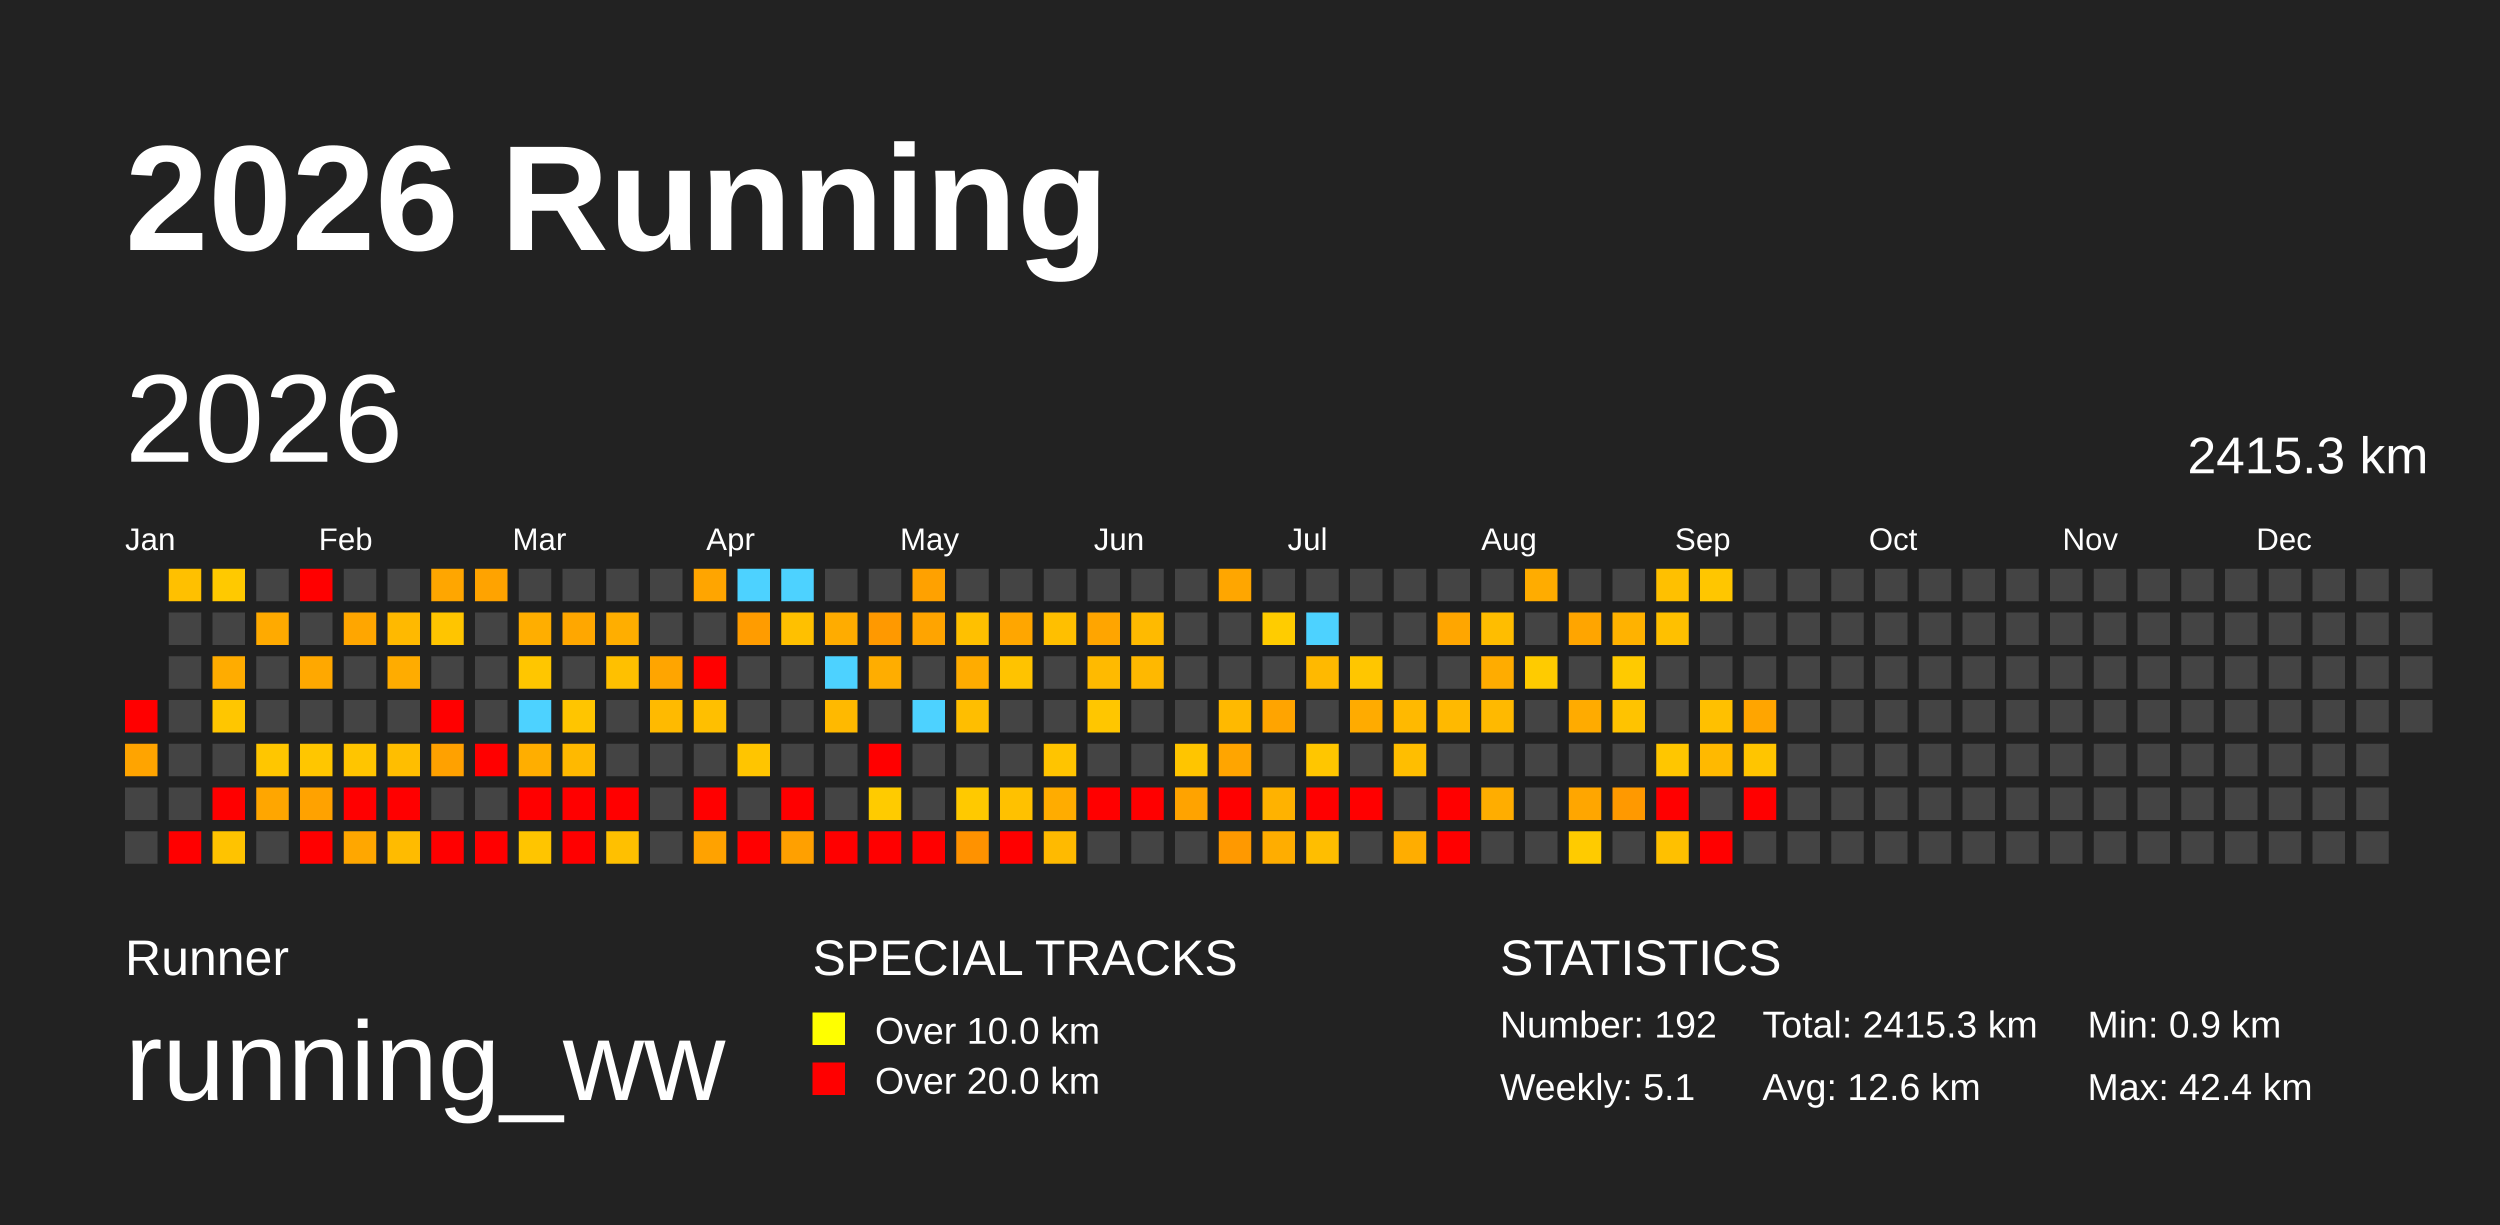
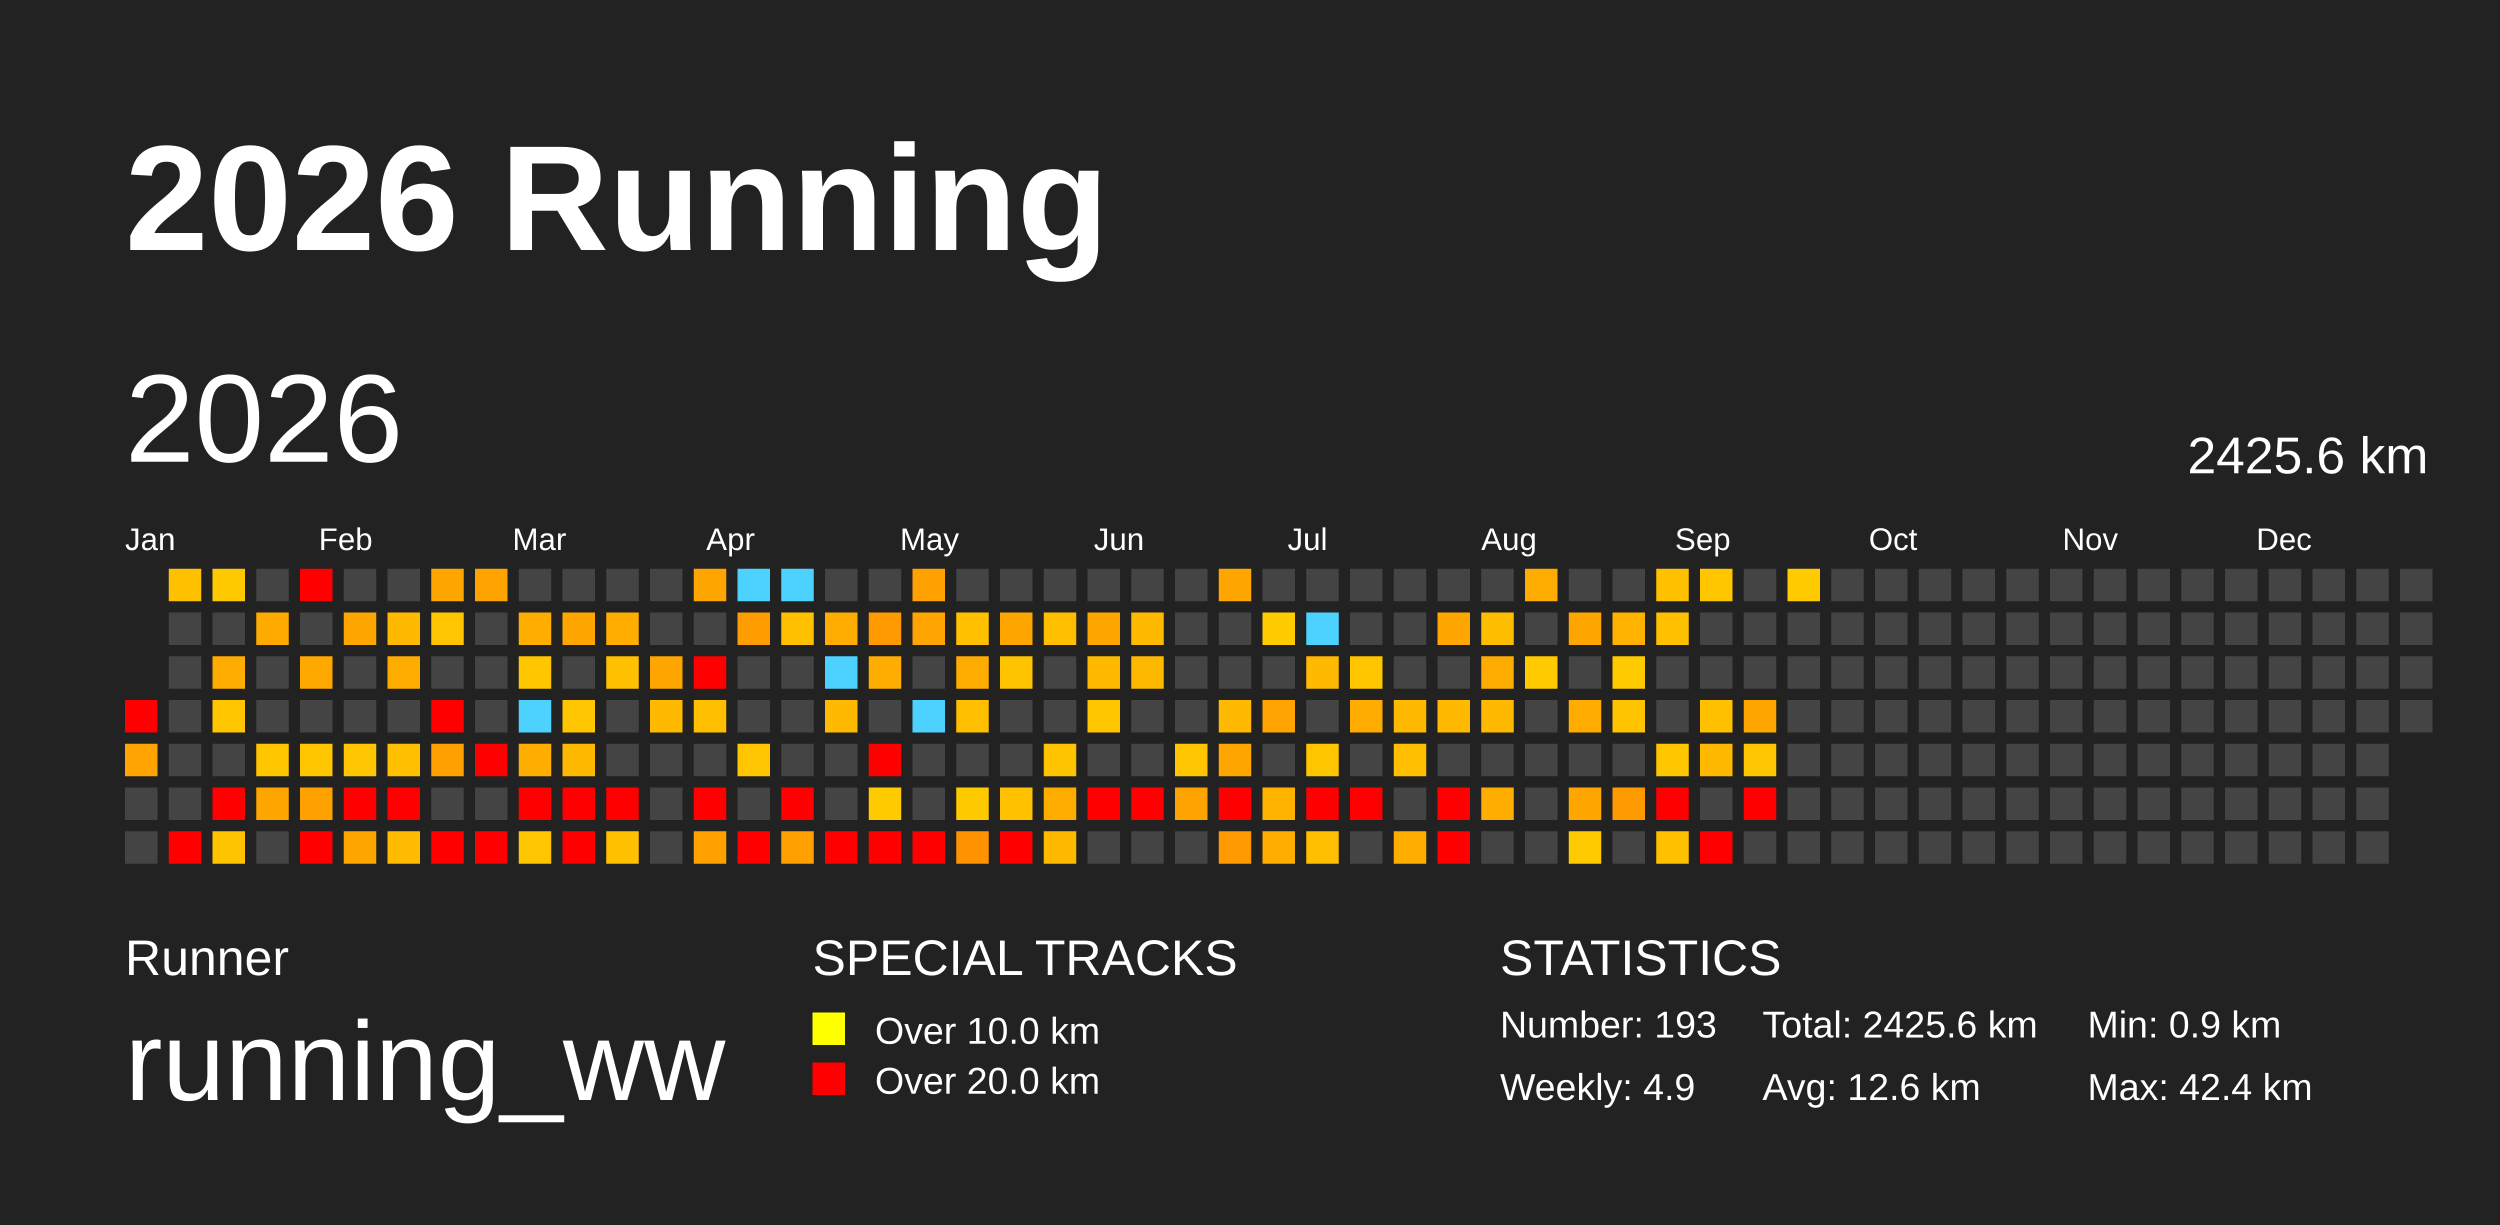
<svg xmlns="http://www.w3.org/2000/svg" baseProfile="full" height="98mm" version="1.1" viewBox="0,0,200,98" width="200mm">
  <defs />
  <rect fill="#222222" height="98" width="200" x="0" y="0" />
  <text fill="#FFFFFF" style="font-size:12px; font-family:Arial; font-weight:bold;" x="10" y="20">2026 Running</text>
  <text fill="#FFFFFF" style="font-size:4px; font-family:Arial" x="10" y="78">Runner</text>
  <text fill="#FFFFFF" style="font-size:9px; font-family:Arial" x="10" y="88">running_ww</text>
  <text fill="#FFFFFF" style="font-size:4px; font-family:Arial" x="65" y="78">SPECIAL TRACKS</text>
  <rect fill="yellow" height="2.6" width="2.6" x="65" y="81" />
  <text fill="#FFFFFF" style="font-size:3px; font-family:Arial" x="70" y="83.5">Over 10.0 km</text>
  <rect fill="red" height="2.6" width="2.6" x="65" y="85" />
  <text fill="#FFFFFF" style="font-size:3px; font-family:Arial" x="70" y="87.5">Over 20.0 km</text>
  <text fill="#FFFFFF" style="font-size:4px; font-family:Arial" x="120" y="78">STATISTICS</text>
-   <text fill="#FFFFFF" style="font-size:3px; font-family:Arial" x="120" y="83">Number: 192</text>
-   <text fill="#FFFFFF" style="font-size:3px; font-family:Arial" x="120" y="88">Weekly: 5.1</text>
-   <text fill="#FFFFFF" style="font-size:3px; font-family:Arial" x="141" y="83">Total: 2415.3 km</text>
+   <text fill="#FFFFFF" style="font-size:3px; font-family:Arial" x="120" y="83">Number: 193</text>
+   <text fill="#FFFFFF" style="font-size:3px; font-family:Arial" x="120" y="88">Weekly: 4.9</text>
+   <text fill="#FFFFFF" style="font-size:3px; font-family:Arial" x="141" y="83">Total: 2425.6 km</text>
  <text fill="#FFFFFF" style="font-size:3px; font-family:Arial" x="141" y="88">Avg: 12.6 km</text>
  <text fill="#FFFFFF" style="font-size:3px; font-family:Arial" x="167" y="83">Min: 0.9 km</text>
  <text fill="#FFFFFF" style="font-size:3px; font-family:Arial" x="167" y="88">Max: 42.4 km</text>
  <text dominant-baseline="hanging" fill="#FFFFFF" style="font-size:10.0px; font-family:Arial;" x="10" y="30">2026</text>
-   <text dominant-baseline="hanging" fill="#FFFFFF" style="font-size:4.125px; font-family:Arial;" x="175" y="35">2415.3 km</text>
+   <text dominant-baseline="hanging" fill="#FFFFFF" style="font-size:4.125px; font-family:Arial;" x="175" y="35">2425.6 km</text>
  <text fill="#FFFFFF" style="font-size:2.5px; font-family:Arial" x="10.0" y="44">Jan</text>
  <text fill="#FFFFFF" style="font-size:2.5px; font-family:Arial" x="25.5" y="44">Feb</text>
  <text fill="#FFFFFF" style="font-size:2.5px; font-family:Arial" x="41.0" y="44">Mar</text>
  <text fill="#FFFFFF" style="font-size:2.5px; font-family:Arial" x="56.5" y="44">Apr</text>
  <text fill="#FFFFFF" style="font-size:2.5px; font-family:Arial" x="72.0" y="44">May</text>
  <text fill="#FFFFFF" style="font-size:2.5px; font-family:Arial" x="87.5" y="44">Jun</text>
  <text fill="#FFFFFF" style="font-size:2.5px; font-family:Arial" x="103.0" y="44">Jul</text>
  <text fill="#FFFFFF" style="font-size:2.5px; font-family:Arial" x="118.5" y="44">Aug</text>
  <text fill="#FFFFFF" style="font-size:2.5px; font-family:Arial" x="134.0" y="44">Sep</text>
  <text fill="#FFFFFF" style="font-size:2.5px; font-family:Arial" x="149.5" y="44">Oct</text>
  <text fill="#FFFFFF" style="font-size:2.5px; font-family:Arial" x="165.0" y="44">Nov</text>
  <text fill="#FFFFFF" style="font-size:2.5px; font-family:Arial" x="180.5" y="44">Dec</text>
  <rect fill="red" height="2.6" width="2.6" x="10.0" y="56.0" />
  <rect fill="#ffa400" height="2.6" width="2.6" x="10.0" y="59.5" />
  <rect fill="#444444" height="2.6" width="2.6" x="10.0" y="63.0" />
  <rect fill="#444444" height="2.6" width="2.6" x="10.0" y="66.5" />
  <rect fill="#ffc000" height="2.6" width="2.6" x="13.5" y="45.5" />
  <rect fill="#444444" height="2.6" width="2.6" x="13.5" y="49.0" />
  <rect fill="#444444" height="2.6" width="2.6" x="13.5" y="52.5" />
  <rect fill="#444444" height="2.6" width="2.6" x="13.5" y="56.0" />
  <rect fill="#444444" height="2.6" width="2.6" x="13.5" y="59.5" />
  <rect fill="#444444" height="2.6" width="2.6" x="13.5" y="63.0" />
  <rect fill="red" height="2.6" width="2.6" x="13.5" y="66.5" />
  <rect fill="#ffc900" height="2.6" width="2.6" x="17.0" y="45.5" />
  <rect fill="#444444" height="2.6" width="2.6" x="17.0" y="49.0" />
  <rect fill="#ffac00" height="2.6" width="2.6" x="17.0" y="52.5" />
  <rect fill="#ffc600" height="2.6" width="2.6" x="17.0" y="56.0" />
  <rect fill="#444444" height="2.6" width="2.6" x="17.0" y="59.5" />
  <rect fill="red" height="2.6" width="2.6" x="17.0" y="63.0" />
  <rect fill="#ffc300" height="2.6" width="2.6" x="17.0" y="66.5" />
  <rect fill="#444444" height="2.6" width="2.6" x="20.5" y="45.5" />
  <rect fill="#ffaa00" height="2.6" width="2.6" x="20.5" y="49.0" />
  <rect fill="#444444" height="2.6" width="2.6" x="20.5" y="52.5" />
  <rect fill="#444444" height="2.6" width="2.6" x="20.5" y="56.0" />
  <rect fill="#ffc600" height="2.6" width="2.6" x="20.5" y="59.5" />
  <rect fill="#ffa600" height="2.6" width="2.6" x="20.5" y="63.0" />
  <rect fill="#444444" height="2.6" width="2.6" x="20.5" y="66.5" />
  <rect fill="red" height="2.6" width="2.6" x="24.0" y="45.5" />
  <rect fill="#444444" height="2.6" width="2.6" x="24.0" y="49.0" />
  <rect fill="#ffa800" height="2.6" width="2.6" x="24.0" y="52.5" />
  <rect fill="#444444" height="2.6" width="2.6" x="24.0" y="56.0" />
  <rect fill="#ffc600" height="2.6" width="2.6" x="24.0" y="59.5" />
  <rect fill="#ffa200" height="2.6" width="2.6" x="24.0" y="63.0" />
  <rect fill="red" height="2.6" width="2.6" x="24.0" y="66.5" />
  <rect fill="#444444" height="2.6" width="2.6" x="27.5" y="45.5" />
  <rect fill="#ffa600" height="2.6" width="2.6" x="27.5" y="49.0" />
  <rect fill="#444444" height="2.6" width="2.6" x="27.5" y="52.5" />
  <rect fill="#444444" height="2.6" width="2.6" x="27.5" y="56.0" />
  <rect fill="#ffc500" height="2.6" width="2.6" x="27.5" y="59.5" />
  <rect fill="red" height="2.6" width="2.6" x="27.5" y="63.0" />
  <rect fill="#ffa700" height="2.6" width="2.6" x="27.5" y="66.5" />
  <rect fill="#444444" height="2.6" width="2.6" x="31.0" y="45.5" />
  <rect fill="#ffb900" height="2.6" width="2.6" x="31.0" y="49.0" />
  <rect fill="#ffac00" height="2.6" width="2.6" x="31.0" y="52.5" />
  <rect fill="#444444" height="2.6" width="2.6" x="31.0" y="56.0" />
  <rect fill="#ffbe00" height="2.6" width="2.6" x="31.0" y="59.5" />
  <rect fill="red" height="2.6" width="2.6" x="31.0" y="63.0" />
  <rect fill="#ffbb00" height="2.6" width="2.6" x="31.0" y="66.5" />
  <rect fill="#ffa600" height="2.6" width="2.6" x="34.5" y="45.5" />
  <rect fill="#ffc500" height="2.6" width="2.6" x="34.5" y="49.0" />
  <rect fill="#444444" height="2.6" width="2.6" x="34.5" y="52.5" />
  <rect fill="red" height="2.6" width="2.6" x="34.5" y="56.0" />
  <rect fill="#ffa100" height="2.6" width="2.6" x="34.5" y="59.5" />
  <rect fill="#444444" height="2.6" width="2.6" x="34.5" y="63.0" />
  <rect fill="red" height="2.6" width="2.6" x="34.5" y="66.5" />
  <rect fill="#ffa300" height="2.6" width="2.6" x="38.0" y="45.5" />
  <rect fill="#444444" height="2.6" width="2.6" x="38.0" y="49.0" />
  <rect fill="#444444" height="2.6" width="2.6" x="38.0" y="52.5" />
  <rect fill="#444444" height="2.6" width="2.6" x="38.0" y="56.0" />
  <rect fill="red" height="2.6" width="2.6" x="38.0" y="59.5" />
  <rect fill="#444444" height="2.6" width="2.6" x="38.0" y="63.0" />
  <rect fill="red" height="2.6" width="2.6" x="38.0" y="66.5" />
  <rect fill="#444444" height="2.6" width="2.6" x="41.5" y="45.5" />
  <rect fill="#ffae00" height="2.6" width="2.6" x="41.5" y="49.0" />
  <rect fill="#ffc600" height="2.6" width="2.6" x="41.5" y="52.5" />
  <rect fill="#4dd2ff" height="2.6" width="2.6" x="41.5" y="56.0" />
  <rect fill="#ffae00" height="2.6" width="2.6" x="41.5" y="59.5" />
  <rect fill="red" height="2.6" width="2.6" x="41.5" y="63.0" />
  <rect fill="#ffc500" height="2.6" width="2.6" x="41.5" y="66.5" />
  <rect fill="#444444" height="2.6" width="2.6" x="45.0" y="45.5" />
  <rect fill="#ffa700" height="2.6" width="2.6" x="45.0" y="49.0" />
  <rect fill="#444444" height="2.6" width="2.6" x="45.0" y="52.5" />
  <rect fill="#ffc500" height="2.6" width="2.6" x="45.0" y="56.0" />
  <rect fill="#ffb900" height="2.6" width="2.6" x="45.0" y="59.5" />
  <rect fill="red" height="2.6" width="2.6" x="45.0" y="63.0" />
  <rect fill="red" height="2.6" width="2.6" x="45.0" y="66.5" />
  <rect fill="#444444" height="2.6" width="2.6" x="48.5" y="45.5" />
  <rect fill="#ffae00" height="2.6" width="2.6" x="48.5" y="49.0" />
  <rect fill="#ffc000" height="2.6" width="2.6" x="48.5" y="52.5" />
  <rect fill="#444444" height="2.6" width="2.6" x="48.5" y="56.0" />
  <rect fill="#444444" height="2.6" width="2.6" x="48.5" y="59.5" />
  <rect fill="red" height="2.6" width="2.6" x="48.5" y="63.0" />
  <rect fill="#ffc000" height="2.6" width="2.6" x="48.5" y="66.5" />
  <rect fill="#444444" height="2.6" width="2.6" x="52.0" y="45.5" />
  <rect fill="#444444" height="2.6" width="2.6" x="52.0" y="49.0" />
  <rect fill="#ffa500" height="2.6" width="2.6" x="52.0" y="52.5" />
  <rect fill="#ffba00" height="2.6" width="2.6" x="52.0" y="56.0" />
  <rect fill="#444444" height="2.6" width="2.6" x="52.0" y="59.5" />
  <rect fill="#444444" height="2.6" width="2.6" x="52.0" y="63.0" />
  <rect fill="#444444" height="2.6" width="2.6" x="52.0" y="66.5" />
  <rect fill="#ffa500" height="2.6" width="2.6" x="55.5" y="45.5" />
  <rect fill="#444444" height="2.6" width="2.6" x="55.5" y="49.0" />
  <rect fill="red" height="2.6" width="2.6" x="55.5" y="52.5" />
  <rect fill="#ffbf00" height="2.6" width="2.6" x="55.5" y="56.0" />
  <rect fill="#444444" height="2.6" width="2.6" x="55.5" y="59.5" />
  <rect fill="red" height="2.6" width="2.6" x="55.5" y="63.0" />
  <rect fill="#ffa200" height="2.6" width="2.6" x="55.5" y="66.5" />
  <rect fill="#4dd2ff" height="2.6" width="2.6" x="59.0" y="45.5" />
  <rect fill="#ff9c00" height="2.6" width="2.6" x="59.0" y="49.0" />
  <rect fill="#444444" height="2.6" width="2.6" x="59.0" y="52.5" />
  <rect fill="#444444" height="2.6" width="2.6" x="59.0" y="56.0" />
  <rect fill="#ffc500" height="2.6" width="2.6" x="59.0" y="59.5" />
  <rect fill="#444444" height="2.6" width="2.6" x="59.0" y="63.0" />
  <rect fill="red" height="2.6" width="2.6" x="59.0" y="66.5" />
  <rect fill="#4dd2ff" height="2.6" width="2.6" x="62.5" y="45.5" />
  <rect fill="#ffc000" height="2.6" width="2.6" x="62.5" y="49.0" />
  <rect fill="#444444" height="2.6" width="2.6" x="62.5" y="52.5" />
  <rect fill="#444444" height="2.6" width="2.6" x="62.5" y="56.0" />
  <rect fill="#444444" height="2.6" width="2.6" x="62.5" y="59.5" />
  <rect fill="red" height="2.6" width="2.6" x="62.5" y="63.0" />
  <rect fill="#ffa000" height="2.6" width="2.6" x="62.5" y="66.5" />
  <rect fill="#444444" height="2.6" width="2.6" x="66.0" y="45.5" />
  <rect fill="#ffac00" height="2.6" width="2.6" x="66.0" y="49.0" />
  <rect fill="#4dd2ff" height="2.6" width="2.6" x="66.0" y="52.5" />
  <rect fill="#ffb900" height="2.6" width="2.6" x="66.0" y="56.0" />
  <rect fill="#444444" height="2.6" width="2.6" x="66.0" y="59.5" />
  <rect fill="#444444" height="2.6" width="2.6" x="66.0" y="63.0" />
  <rect fill="red" height="2.6" width="2.6" x="66.0" y="66.5" />
  <rect fill="#444444" height="2.6" width="2.6" x="69.5" y="45.5" />
  <rect fill="#ff9900" height="2.6" width="2.6" x="69.5" y="49.0" />
  <rect fill="#ffad00" height="2.6" width="2.6" x="69.5" y="52.5" />
  <rect fill="#444444" height="2.6" width="2.6" x="69.5" y="56.0" />
  <rect fill="red" height="2.6" width="2.6" x="69.5" y="59.5" />
  <rect fill="#ffcb00" height="2.6" width="2.6" x="69.5" y="63.0" />
  <rect fill="red" height="2.6" width="2.6" x="69.5" y="66.5" />
  <rect fill="#ffa100" height="2.6" width="2.6" x="73.0" y="45.5" />
  <rect fill="#ffa400" height="2.6" width="2.6" x="73.0" y="49.0" />
  <rect fill="#444444" height="2.6" width="2.6" x="73.0" y="52.5" />
  <rect fill="#4dd2ff" height="2.6" width="2.6" x="73.0" y="56.0" />
  <rect fill="#444444" height="2.6" width="2.6" x="73.0" y="59.5" />
  <rect fill="#444444" height="2.6" width="2.6" x="73.0" y="63.0" />
  <rect fill="red" height="2.6" width="2.6" x="73.0" y="66.5" />
  <rect fill="#444444" height="2.6" width="2.6" x="76.5" y="45.5" />
  <rect fill="#ffc000" height="2.6" width="2.6" x="76.5" y="49.0" />
  <rect fill="#ffac00" height="2.6" width="2.6" x="76.5" y="52.5" />
  <rect fill="#ffbe00" height="2.6" width="2.6" x="76.5" y="56.0" />
  <rect fill="#444444" height="2.6" width="2.6" x="76.5" y="59.5" />
  <rect fill="#ffc900" height="2.6" width="2.6" x="76.5" y="63.0" />
  <rect fill="#ff9200" height="2.6" width="2.6" x="76.5" y="66.5" />
  <rect fill="#444444" height="2.6" width="2.6" x="80.0" y="45.5" />
  <rect fill="#ffa600" height="2.6" width="2.6" x="80.0" y="49.0" />
  <rect fill="#ffc300" height="2.6" width="2.6" x="80.0" y="52.5" />
  <rect fill="#444444" height="2.6" width="2.6" x="80.0" y="56.0" />
  <rect fill="#444444" height="2.6" width="2.6" x="80.0" y="59.5" />
  <rect fill="#ffc100" height="2.6" width="2.6" x="80.0" y="63.0" />
  <rect fill="red" height="2.6" width="2.6" x="80.0" y="66.5" />
  <rect fill="#444444" height="2.6" width="2.6" x="83.5" y="45.5" />
  <rect fill="#ffbf00" height="2.6" width="2.6" x="83.5" y="49.0" />
  <rect fill="#444444" height="2.6" width="2.6" x="83.5" y="52.5" />
  <rect fill="#444444" height="2.6" width="2.6" x="83.5" y="56.0" />
  <rect fill="#ffc400" height="2.6" width="2.6" x="83.5" y="59.5" />
  <rect fill="#ffac00" height="2.6" width="2.6" x="83.5" y="63.0" />
  <rect fill="#ffba00" height="2.6" width="2.6" x="83.5" y="66.5" />
  <rect fill="#444444" height="2.6" width="2.6" x="87.0" y="45.5" />
  <rect fill="#ffa500" height="2.6" width="2.6" x="87.0" y="49.0" />
  <rect fill="#ffba00" height="2.6" width="2.6" x="87.0" y="52.5" />
  <rect fill="#ffc600" height="2.6" width="2.6" x="87.0" y="56.0" />
  <rect fill="#444444" height="2.6" width="2.6" x="87.0" y="59.5" />
  <rect fill="red" height="2.6" width="2.6" x="87.0" y="63.0" />
  <rect fill="#444444" height="2.6" width="2.6" x="87.0" y="66.5" />
  <rect fill="#444444" height="2.6" width="2.6" x="90.5" y="45.5" />
  <rect fill="#ffba00" height="2.6" width="2.6" x="90.5" y="49.0" />
  <rect fill="#ffb800" height="2.6" width="2.6" x="90.5" y="52.5" />
  <rect fill="#444444" height="2.6" width="2.6" x="90.5" y="56.0" />
  <rect fill="#444444" height="2.6" width="2.6" x="90.5" y="59.5" />
  <rect fill="red" height="2.6" width="2.6" x="90.5" y="63.0" />
  <rect fill="#444444" height="2.6" width="2.6" x="90.5" y="66.5" />
  <rect fill="#444444" height="2.6" width="2.6" x="94.0" y="45.5" />
  <rect fill="#444444" height="2.6" width="2.6" x="94.0" y="49.0" />
  <rect fill="#444444" height="2.6" width="2.6" x="94.0" y="52.5" />
  <rect fill="#444444" height="2.6" width="2.6" x="94.0" y="56.0" />
  <rect fill="#ffc500" height="2.6" width="2.6" x="94.0" y="59.5" />
  <rect fill="#ffa300" height="2.6" width="2.6" x="94.0" y="63.0" />
  <rect fill="#444444" height="2.6" width="2.6" x="94.0" y="66.5" />
  <rect fill="#ffa600" height="2.6" width="2.6" x="97.5" y="45.5" />
  <rect fill="#444444" height="2.6" width="2.6" x="97.5" y="49.0" />
  <rect fill="#444444" height="2.6" width="2.6" x="97.5" y="52.5" />
  <rect fill="#ffb900" height="2.6" width="2.6" x="97.5" y="56.0" />
  <rect fill="#ffa500" height="2.6" width="2.6" x="97.5" y="59.5" />
  <rect fill="red" height="2.6" width="2.6" x="97.5" y="63.0" />
  <rect fill="#ff9900" height="2.6" width="2.6" x="97.5" y="66.5" />
  <rect fill="#444444" height="2.6" width="2.6" x="101.0" y="45.5" />
  <rect fill="#ffcc00" height="2.6" width="2.6" x="101.0" y="49.0" />
  <rect fill="#444444" height="2.6" width="2.6" x="101.0" y="52.5" />
  <rect fill="#ffa400" height="2.6" width="2.6" x="101.0" y="56.0" />
  <rect fill="#444444" height="2.6" width="2.6" x="101.0" y="59.5" />
  <rect fill="#ffb200" height="2.6" width="2.6" x="101.0" y="63.0" />
  <rect fill="#ffad00" height="2.6" width="2.6" x="101.0" y="66.5" />
  <rect fill="#444444" height="2.6" width="2.6" x="104.5" y="45.5" />
  <rect fill="#4dd2ff" height="2.6" width="2.6" x="104.5" y="49.0" />
  <rect fill="#ffb900" height="2.6" width="2.6" x="104.5" y="52.5" />
  <rect fill="#444444" height="2.6" width="2.6" x="104.5" y="56.0" />
  <rect fill="#ffc600" height="2.6" width="2.6" x="104.5" y="59.5" />
  <rect fill="red" height="2.6" width="2.6" x="104.5" y="63.0" />
  <rect fill="#ffbe00" height="2.6" width="2.6" x="104.5" y="66.5" />
  <rect fill="#444444" height="2.6" width="2.6" x="108.0" y="45.5" />
  <rect fill="#444444" height="2.6" width="2.6" x="108.0" y="49.0" />
  <rect fill="#ffc600" height="2.6" width="2.6" x="108.0" y="52.5" />
  <rect fill="#ffab00" height="2.6" width="2.6" x="108.0" y="56.0" />
  <rect fill="#444444" height="2.6" width="2.6" x="108.0" y="59.5" />
  <rect fill="red" height="2.6" width="2.6" x="108.0" y="63.0" />
  <rect fill="#444444" height="2.6" width="2.6" x="108.0" y="66.5" />
  <rect fill="#444444" height="2.6" width="2.6" x="111.5" y="45.5" />
  <rect fill="#444444" height="2.6" width="2.6" x="111.5" y="49.0" />
  <rect fill="#444444" height="2.6" width="2.6" x="111.5" y="52.5" />
  <rect fill="#ffb900" height="2.6" width="2.6" x="111.5" y="56.0" />
  <rect fill="#ffbe00" height="2.6" width="2.6" x="111.5" y="59.5" />
  <rect fill="#444444" height="2.6" width="2.6" x="111.5" y="63.0" />
  <rect fill="#ffad00" height="2.6" width="2.6" x="111.5" y="66.5" />
  <rect fill="#444444" height="2.6" width="2.6" x="115.0" y="45.5" />
  <rect fill="#ffa600" height="2.6" width="2.6" x="115.0" y="49.0" />
  <rect fill="#444444" height="2.6" width="2.6" x="115.0" y="52.5" />
  <rect fill="#ffb900" height="2.6" width="2.6" x="115.0" y="56.0" />
  <rect fill="#444444" height="2.6" width="2.6" x="115.0" y="59.5" />
  <rect fill="red" height="2.6" width="2.6" x="115.0" y="63.0" />
  <rect fill="red" height="2.6" width="2.6" x="115.0" y="66.5" />
  <rect fill="#444444" height="2.6" width="2.6" x="118.5" y="45.5" />
  <rect fill="#ffbd00" height="2.6" width="2.6" x="118.5" y="49.0" />
  <rect fill="#ffac00" height="2.6" width="2.6" x="118.5" y="52.5" />
  <rect fill="#ffb900" height="2.6" width="2.6" x="118.5" y="56.0" />
  <rect fill="#444444" height="2.6" width="2.6" x="118.5" y="59.5" />
  <rect fill="#ffad00" height="2.6" width="2.6" x="118.5" y="63.0" />
  <rect fill="#444444" height="2.6" width="2.6" x="118.5" y="66.5" />
  <rect fill="#ffac00" height="2.6" width="2.6" x="122.0" y="45.5" />
  <rect fill="#444444" height="2.6" width="2.6" x="122.0" y="49.0" />
  <rect fill="#ffcb00" height="2.6" width="2.6" x="122.0" y="52.5" />
  <rect fill="#444444" height="2.6" width="2.6" x="122.0" y="56.0" />
  <rect fill="#444444" height="2.6" width="2.6" x="122.0" y="59.5" />
  <rect fill="#444444" height="2.6" width="2.6" x="122.0" y="63.0" />
  <rect fill="#444444" height="2.6" width="2.6" x="122.0" y="66.5" />
  <rect fill="#444444" height="2.6" width="2.6" x="125.5" y="45.5" />
  <rect fill="#ffa500" height="2.6" width="2.6" x="125.5" y="49.0" />
  <rect fill="#444444" height="2.6" width="2.6" x="125.5" y="52.5" />
  <rect fill="#ffab00" height="2.6" width="2.6" x="125.5" y="56.0" />
  <rect fill="#444444" height="2.6" width="2.6" x="125.5" y="59.5" />
  <rect fill="#ffa600" height="2.6" width="2.6" x="125.5" y="63.0" />
  <rect fill="#ffcb00" height="2.6" width="2.6" x="125.5" y="66.5" />
  <rect fill="#444444" height="2.6" width="2.6" x="129.0" y="45.5" />
  <rect fill="#ffb200" height="2.6" width="2.6" x="129.0" y="49.0" />
  <rect fill="#ffca00" height="2.6" width="2.6" x="129.0" y="52.5" />
  <rect fill="#ffc300" height="2.6" width="2.6" x="129.0" y="56.0" />
  <rect fill="#444444" height="2.6" width="2.6" x="129.0" y="59.5" />
  <rect fill="#ff9900" height="2.6" width="2.6" x="129.0" y="63.0" />
  <rect fill="#444444" height="2.6" width="2.6" x="129.0" y="66.5" />
  <rect fill="#ffc000" height="2.6" width="2.6" x="132.5" y="45.5" />
  <rect fill="#ffc000" height="2.6" width="2.6" x="132.5" y="49.0" />
  <rect fill="#444444" height="2.6" width="2.6" x="132.5" y="52.5" />
  <rect fill="#444444" height="2.6" width="2.6" x="132.5" y="56.0" />
  <rect fill="#ffc600" height="2.6" width="2.6" x="132.5" y="59.5" />
  <rect fill="red" height="2.6" width="2.6" x="132.5" y="63.0" />
  <rect fill="#ffc000" height="2.6" width="2.6" x="132.5" y="66.5" />
  <rect fill="#ffc600" height="2.6" width="2.6" x="136.0" y="45.5" />
  <rect fill="#444444" height="2.6" width="2.6" x="136.0" y="49.0" />
  <rect fill="#444444" height="2.6" width="2.6" x="136.0" y="52.5" />
  <rect fill="#ffc000" height="2.6" width="2.6" x="136.0" y="56.0" />
  <rect fill="#ffb900" height="2.6" width="2.6" x="136.0" y="59.5" />
  <rect fill="#444444" height="2.6" width="2.6" x="136.0" y="63.0" />
  <rect fill="red" height="2.6" width="2.6" x="136.0" y="66.5" />
  <rect fill="#444444" height="2.6" width="2.6" x="139.5" y="45.5" />
  <rect fill="#444444" height="2.6" width="2.6" x="139.5" y="49.0" />
  <rect fill="#444444" height="2.6" width="2.6" x="139.5" y="52.5" />
  <rect fill="#ffa500" height="2.6" width="2.6" x="139.5" y="56.0" />
  <rect fill="#ffc500" height="2.6" width="2.6" x="139.5" y="59.5" />
  <rect fill="red" height="2.6" width="2.6" x="139.5" y="63.0" />
  <rect fill="#444444" height="2.6" width="2.6" x="139.5" y="66.5" />
-   <rect fill="#444444" height="2.6" width="2.6" x="143.0" y="45.5" />
+   <rect fill="#ffcb00" height="2.6" width="2.6" x="143.0" y="45.5" />
  <rect fill="#444444" height="2.6" width="2.6" x="143.0" y="49.0" />
  <rect fill="#444444" height="2.6" width="2.6" x="143.0" y="52.5" />
  <rect fill="#444444" height="2.6" width="2.6" x="143.0" y="56.0" />
  <rect fill="#444444" height="2.6" width="2.6" x="143.0" y="59.5" />
  <rect fill="#444444" height="2.6" width="2.6" x="143.0" y="63.0" />
  <rect fill="#444444" height="2.6" width="2.6" x="143.0" y="66.5" />
  <rect fill="#444444" height="2.6" width="2.6" x="146.5" y="45.5" />
  <rect fill="#444444" height="2.6" width="2.6" x="146.5" y="49.0" />
  <rect fill="#444444" height="2.6" width="2.6" x="146.5" y="52.5" />
  <rect fill="#444444" height="2.6" width="2.6" x="146.5" y="56.0" />
  <rect fill="#444444" height="2.6" width="2.6" x="146.5" y="59.5" />
  <rect fill="#444444" height="2.6" width="2.6" x="146.5" y="63.0" />
  <rect fill="#444444" height="2.6" width="2.6" x="146.5" y="66.5" />
  <rect fill="#444444" height="2.6" width="2.6" x="150.0" y="45.5" />
  <rect fill="#444444" height="2.6" width="2.6" x="150.0" y="49.0" />
  <rect fill="#444444" height="2.6" width="2.6" x="150.0" y="52.5" />
  <rect fill="#444444" height="2.6" width="2.6" x="150.0" y="56.0" />
  <rect fill="#444444" height="2.6" width="2.6" x="150.0" y="59.5" />
  <rect fill="#444444" height="2.6" width="2.6" x="150.0" y="63.0" />
  <rect fill="#444444" height="2.6" width="2.6" x="150.0" y="66.5" />
  <rect fill="#444444" height="2.6" width="2.6" x="153.5" y="45.5" />
  <rect fill="#444444" height="2.6" width="2.6" x="153.5" y="49.0" />
  <rect fill="#444444" height="2.6" width="2.6" x="153.5" y="52.5" />
  <rect fill="#444444" height="2.6" width="2.6" x="153.5" y="56.0" />
  <rect fill="#444444" height="2.6" width="2.6" x="153.5" y="59.5" />
  <rect fill="#444444" height="2.6" width="2.6" x="153.5" y="63.0" />
  <rect fill="#444444" height="2.6" width="2.6" x="153.5" y="66.5" />
  <rect fill="#444444" height="2.6" width="2.6" x="157.0" y="45.5" />
  <rect fill="#444444" height="2.6" width="2.6" x="157.0" y="49.0" />
  <rect fill="#444444" height="2.6" width="2.6" x="157.0" y="52.5" />
  <rect fill="#444444" height="2.6" width="2.6" x="157.0" y="56.0" />
  <rect fill="#444444" height="2.6" width="2.6" x="157.0" y="59.5" />
  <rect fill="#444444" height="2.6" width="2.6" x="157.0" y="63.0" />
  <rect fill="#444444" height="2.6" width="2.6" x="157.0" y="66.5" />
  <rect fill="#444444" height="2.6" width="2.6" x="160.5" y="45.5" />
  <rect fill="#444444" height="2.6" width="2.6" x="160.5" y="49.0" />
  <rect fill="#444444" height="2.6" width="2.6" x="160.5" y="52.5" />
  <rect fill="#444444" height="2.6" width="2.6" x="160.5" y="56.0" />
  <rect fill="#444444" height="2.6" width="2.6" x="160.5" y="59.5" />
  <rect fill="#444444" height="2.6" width="2.6" x="160.5" y="63.0" />
  <rect fill="#444444" height="2.6" width="2.6" x="160.5" y="66.5" />
  <rect fill="#444444" height="2.6" width="2.6" x="164.0" y="45.5" />
  <rect fill="#444444" height="2.6" width="2.6" x="164.0" y="49.0" />
  <rect fill="#444444" height="2.6" width="2.6" x="164.0" y="52.5" />
  <rect fill="#444444" height="2.6" width="2.6" x="164.0" y="56.0" />
  <rect fill="#444444" height="2.6" width="2.6" x="164.0" y="59.5" />
  <rect fill="#444444" height="2.6" width="2.6" x="164.0" y="63.0" />
  <rect fill="#444444" height="2.6" width="2.6" x="164.0" y="66.5" />
  <rect fill="#444444" height="2.6" width="2.6" x="167.5" y="45.5" />
  <rect fill="#444444" height="2.6" width="2.6" x="167.5" y="49.0" />
  <rect fill="#444444" height="2.6" width="2.6" x="167.5" y="52.5" />
  <rect fill="#444444" height="2.6" width="2.6" x="167.5" y="56.0" />
  <rect fill="#444444" height="2.6" width="2.6" x="167.5" y="59.5" />
  <rect fill="#444444" height="2.6" width="2.6" x="167.5" y="63.0" />
  <rect fill="#444444" height="2.6" width="2.6" x="167.5" y="66.5" />
  <rect fill="#444444" height="2.6" width="2.6" x="171.0" y="45.5" />
  <rect fill="#444444" height="2.6" width="2.6" x="171.0" y="49.0" />
  <rect fill="#444444" height="2.6" width="2.6" x="171.0" y="52.5" />
  <rect fill="#444444" height="2.6" width="2.6" x="171.0" y="56.0" />
  <rect fill="#444444" height="2.6" width="2.6" x="171.0" y="59.5" />
  <rect fill="#444444" height="2.6" width="2.6" x="171.0" y="63.0" />
  <rect fill="#444444" height="2.6" width="2.6" x="171.0" y="66.5" />
  <rect fill="#444444" height="2.6" width="2.6" x="174.5" y="45.5" />
  <rect fill="#444444" height="2.6" width="2.6" x="174.5" y="49.0" />
  <rect fill="#444444" height="2.6" width="2.6" x="174.5" y="52.5" />
  <rect fill="#444444" height="2.6" width="2.6" x="174.5" y="56.0" />
  <rect fill="#444444" height="2.6" width="2.6" x="174.5" y="59.5" />
  <rect fill="#444444" height="2.6" width="2.6" x="174.5" y="63.0" />
  <rect fill="#444444" height="2.6" width="2.6" x="174.5" y="66.5" />
  <rect fill="#444444" height="2.6" width="2.6" x="178.0" y="45.5" />
  <rect fill="#444444" height="2.6" width="2.6" x="178.0" y="49.0" />
  <rect fill="#444444" height="2.6" width="2.6" x="178.0" y="52.5" />
  <rect fill="#444444" height="2.6" width="2.6" x="178.0" y="56.0" />
  <rect fill="#444444" height="2.6" width="2.6" x="178.0" y="59.5" />
  <rect fill="#444444" height="2.6" width="2.6" x="178.0" y="63.0" />
  <rect fill="#444444" height="2.6" width="2.6" x="178.0" y="66.5" />
  <rect fill="#444444" height="2.6" width="2.6" x="181.5" y="45.5" />
  <rect fill="#444444" height="2.6" width="2.6" x="181.5" y="49.0" />
  <rect fill="#444444" height="2.6" width="2.6" x="181.5" y="52.5" />
  <rect fill="#444444" height="2.6" width="2.6" x="181.5" y="56.0" />
  <rect fill="#444444" height="2.6" width="2.6" x="181.5" y="59.5" />
  <rect fill="#444444" height="2.6" width="2.6" x="181.5" y="63.0" />
  <rect fill="#444444" height="2.6" width="2.6" x="181.5" y="66.5" />
  <rect fill="#444444" height="2.6" width="2.6" x="185.0" y="45.5" />
  <rect fill="#444444" height="2.6" width="2.6" x="185.0" y="49.0" />
  <rect fill="#444444" height="2.6" width="2.6" x="185.0" y="52.5" />
  <rect fill="#444444" height="2.6" width="2.6" x="185.0" y="56.0" />
  <rect fill="#444444" height="2.6" width="2.6" x="185.0" y="59.5" />
  <rect fill="#444444" height="2.6" width="2.6" x="185.0" y="63.0" />
  <rect fill="#444444" height="2.6" width="2.6" x="185.0" y="66.5" />
  <rect fill="#444444" height="2.6" width="2.6" x="188.5" y="45.5" />
  <rect fill="#444444" height="2.6" width="2.6" x="188.5" y="49.0" />
  <rect fill="#444444" height="2.6" width="2.6" x="188.5" y="52.5" />
  <rect fill="#444444" height="2.6" width="2.6" x="188.5" y="56.0" />
  <rect fill="#444444" height="2.6" width="2.6" x="188.5" y="59.5" />
  <rect fill="#444444" height="2.6" width="2.6" x="188.5" y="63.0" />
  <rect fill="#444444" height="2.6" width="2.6" x="188.5" y="66.5" />
  <rect fill="#444444" height="2.6" width="2.6" x="192.0" y="45.5" />
  <rect fill="#444444" height="2.6" width="2.6" x="192.0" y="49.0" />
  <rect fill="#444444" height="2.6" width="2.6" x="192.0" y="52.5" />
  <rect fill="#444444" height="2.6" width="2.6" x="192.0" y="56.0" />
</svg>
